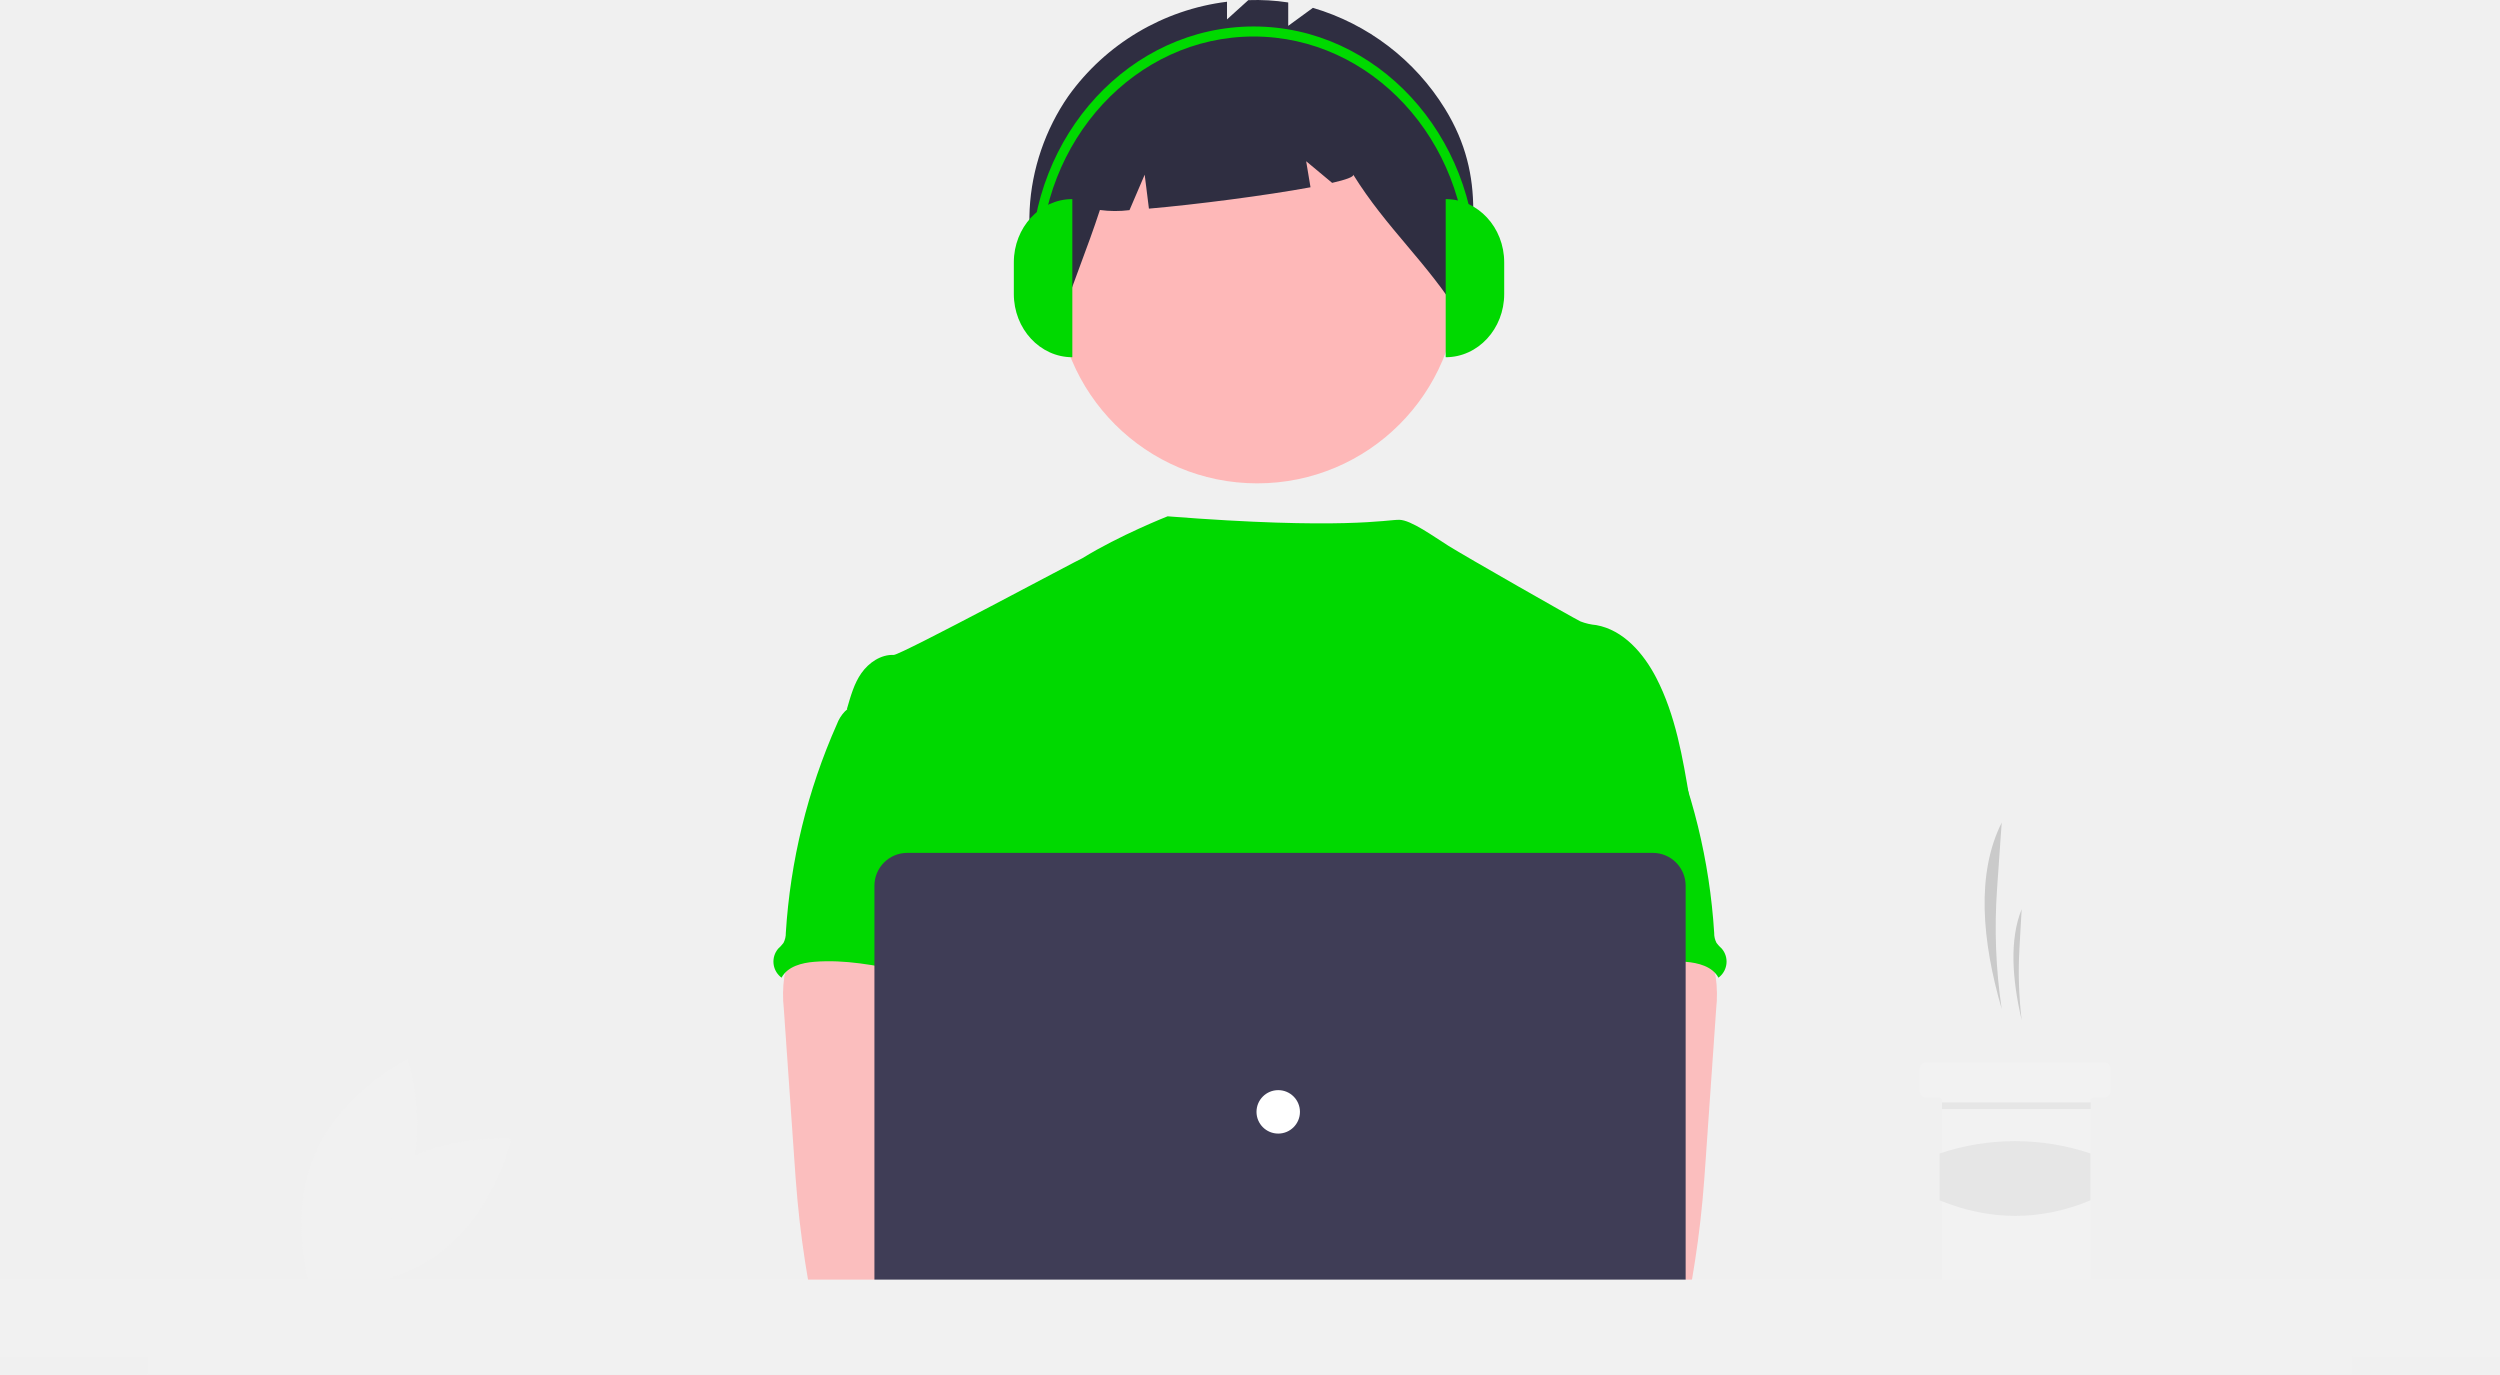
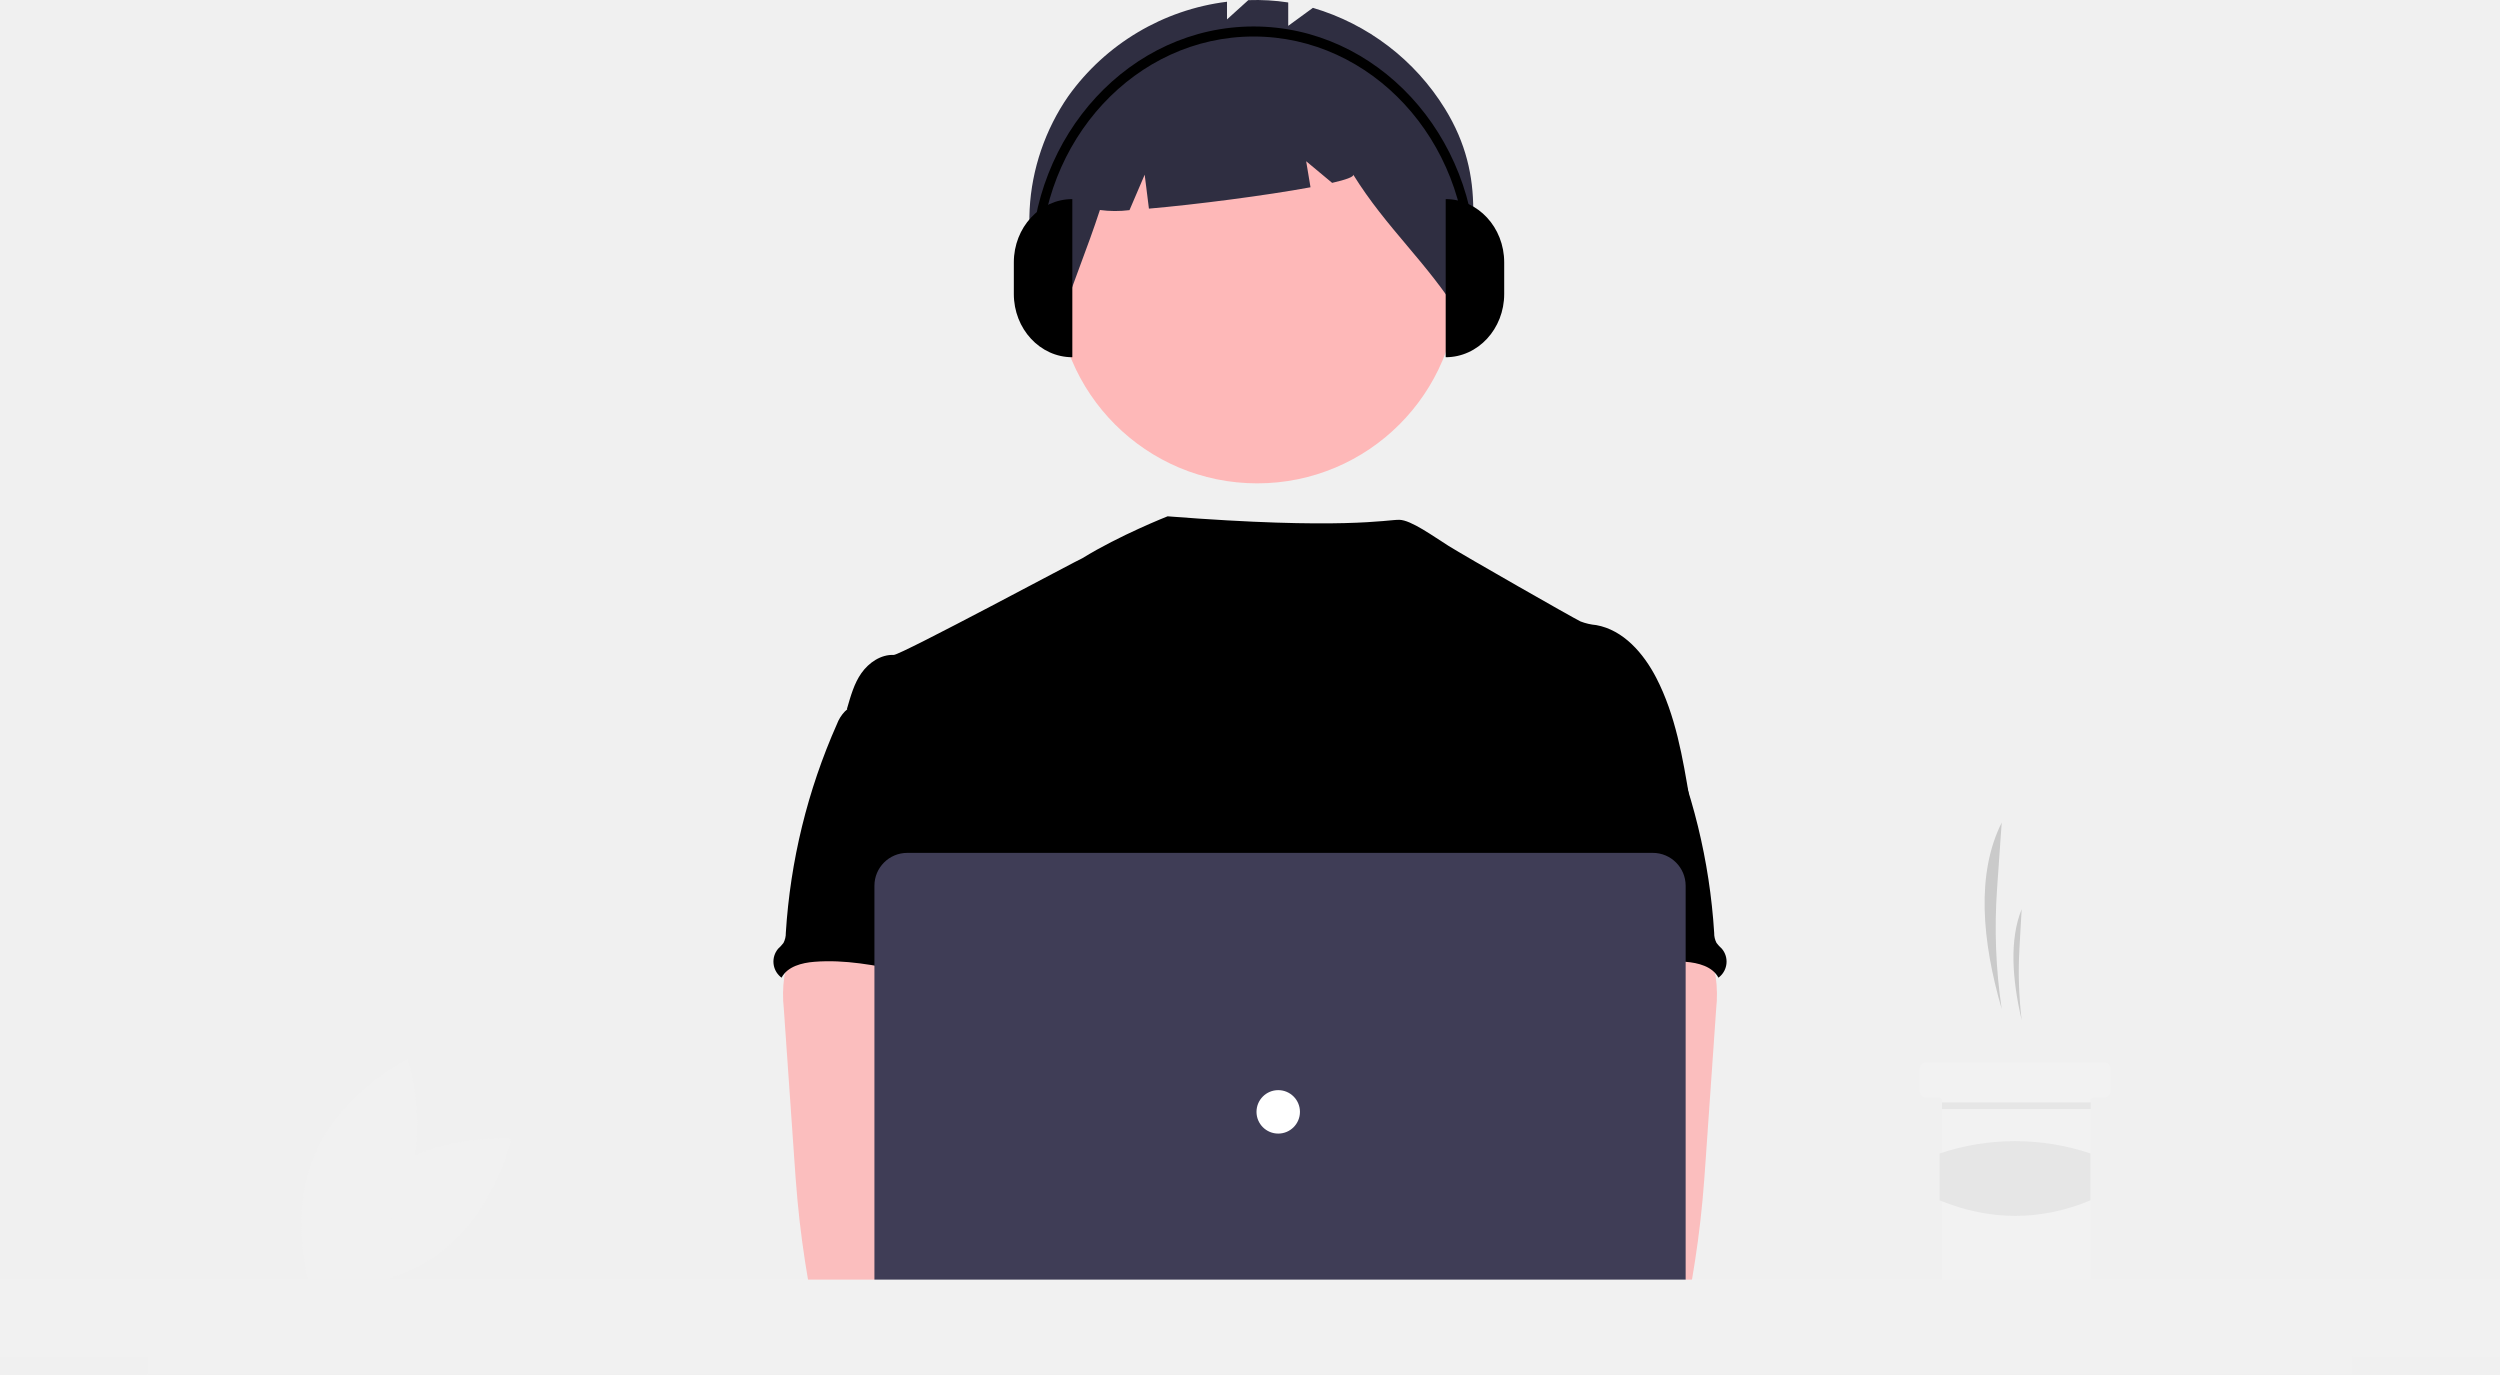
<svg xmlns="http://www.w3.org/2000/svg" data-name="Layer 1" width="878.63" height="483" viewBox="0 0 878.63 483">
  <path d="M294.716,621.203c-19.511,14.544-25.04,40.135-25.04,40.135s26.104,2.009,45.615-12.535,25.04-40.135,25.04-40.135S314.227,606.659,294.716,621.203Z" transform="translate(-160.6848 -208.5)" fill="#f1f1f1" />
  <path d="M302.844,628.032c-9.377,22.456-32.862,34.028-32.862,34.028s-8.281-24.837,1.096-47.293,32.862-34.028,32.862-34.028S312.221,605.576,302.844,628.032Z" transform="translate(-160.6848 -208.5)" fill="#f1f1f1" />
  <path d="M864.187,563.114h0a194.657,194.657,0,0,1-1.633-42.195l1.633-23.307h0c-9,17.908-6.966,41.479,0,65.502Z" transform="translate(-160.6848 -208.5)" fill="#cacaca" />
  <path d="M871.205,567.013h0a143.091,143.091,0,0,1-.786-25.116l.786-13.873h0C866.875,538.683,867.854,552.713,871.205,567.013Z" transform="translate(-160.6848 -208.5)" fill="#cacaca" />
  <path d="M902.401,584.17v7.798a2.352,2.352,0,0,1-2.339,2.339h-3.899a.777.777,0,0,0-.78.78v63.943a2.351,2.351,0,0,1-2.339,2.339H845.476a2.341,2.341,0,0,1-2.339-2.339V595.087a.782.782,0,0,0-.78-.78H837.678a2.341,2.341,0,0,1-2.339-2.339v-7.798a2.336,2.336,0,0,1,2.339-2.339h62.383A2.346,2.346,0,0,1,902.401,584.17Z" transform="translate(-160.6848 -208.5)" fill="#f2f2f2" />
  <rect x="682.522" y="387.445" width="52.246" height="2.339" fill="#e6e6e6" />
  <path d="M895.383,630.369c-17.483,7.235-35.156,7.315-53.026,0v-16.481a83.274,83.274,0,0,1,53.026,0Z" transform="translate(-160.6848 -208.5)" fill="#e6e6e6" />
  <circle id="fff0188c-9915-4c0d-8339-9317a77083e8" data-name="Ellipse 276" cx="441.853" cy="99.211" r="70.666" fill="#feb8b8" />
  <path id="ac220ed6-7c3f-4d1e-8d82-3295770c496a-4864" data-name="Path 1461" d="M668.54,246.746a81.614,81.614,0,0,0-46.43-35.492l-8.675,6.331v-8.22a75.123,75.123,0,0,0-14.032-.817l-7.485,6.772V209.11a80.834,80.834,0,0,0-55.763,33.169c-16.254,23.432-18.998,56.032-3.011,79.652,4.388-13.487,9.715-26.142,14.104-39.628a39.916,39.916,0,0,0,10.399.05l5.339-12.459,1.492,11.931c16.55-1.441,41.096-4.607,56.785-7.508l-1.526-9.154,9.128,7.606c4.806-1.106,7.66-2.11,7.425-2.877,11.668,18.811,25.948,30.826,37.616,49.637C678.337,293.006,683.437,270.951,668.54,246.746Z" transform="translate(-160.6848 -208.5)" fill="#2f2e41" />
-   <path d="M754.52,489.43c-2.43-14.619-4.936-29.519-11.731-42.689-4.466-8.626-11.554-16.847-21.11-18.552a20.422,20.422,0,0,1-5.497-1.272c-2.8-1.349-40.425-22.827-46.405-26.568-5.135-3.212-13.24-9.158-17.327-9.158-4.112-.09-19.878,3.579-81.414-1.231,0,0-16.905,6.663-29.985,14.743-.198-.131-63.869,34.06-66.261,33.97-4.53-.191-8.741,2.71-11.338,6.362-2.596,3.652-3.814,8.174-5.089,12.546,13.907,30.97,26.631,61.98,40.539,92.95a7.931,7.931,0,0,1,1.006,3.815,9.31,9.31,0,0,1-1.73,3.815c-6.82,10.956-6.603,24.736-5.858,37.613.746,12.877,1.668,26.478-4.087,38.02-1.565,3.169-3.601,6.069-5.089,9.238-3.486,7.177-4.746,30.131-2.71,37.842l255.121,7.309C730.067,673.102,754.52,489.43,754.52,489.43Z" transform="translate(-160.6848 -208.5)" fill="#00d900" />
+   <path d="M754.52,489.43c-2.43-14.619-4.936-29.519-11.731-42.689-4.466-8.626-11.554-16.847-21.11-18.552a20.422,20.422,0,0,1-5.497-1.272c-2.8-1.349-40.425-22.827-46.405-26.568-5.135-3.212-13.24-9.158-17.327-9.158-4.112-.09-19.878,3.579-81.414-1.231,0,0-16.905,6.663-29.985,14.743-.198-.131-63.869,34.06-66.261,33.97-4.53-.191-8.741,2.71-11.338,6.362-2.596,3.652-3.814,8.174-5.089,12.546,13.907,30.97,26.631,61.98,40.539,92.95a7.931,7.931,0,0,1,1.006,3.815,9.31,9.31,0,0,1-1.73,3.815c-6.82,10.956-6.603,24.736-5.858,37.613.746,12.877,1.668,26.478-4.087,38.02-1.565,3.169-3.601,6.069-5.089,9.238-3.486,7.177-4.746,30.131-2.71,37.842l255.121,7.309C730.067,673.102,754.52,489.43,754.52,489.43Z" transform="translate(-160.6848 -208.5)" fill="#000000" />
  <path id="bb46eb08-8e3e-4ac5-913b-26d221d967b9-4865" data-name="Path 1421" d="M436.31,551.903a45.043,45.043,0,0,0-.153,11.109l3.657,52.513c.343,4.949.681,9.887,1.146,14.824.877,9.581,2.188,19.086,3.815,28.578a5.09,5.09,0,0,0,5.216,4.949c16.096,3.406,32.726,3.27,49.153,2.342,25.067-1.399,89.198-4.046,93.116-9.136s1.635-13.322-3.474-17.438-89.739-14.149-89.739-14.149c.827-6.553,3.321-12.724,5.688-18.946,4.25-11.035,8.22-22.432,8.297-34.253s-4.377-24.25-14.061-31.022c-7.966-5.56-18.221-6.591-27.928-6.362-7.062.203-19.265-1.489-25.716,1.272C440.223,538.431,437.264,546.905,436.31,551.903Z" transform="translate(-160.6848 -208.5)" fill="#fbbebe" />
-   <path id="efe93a1e-ccdd-49fd-af5f-e26394aa0937-4866" data-name="Path 1430" d="M457.627,458.523a13.17,13.17,0,0,0-2.824,4.518A213.588,213.588,0,0,0,436.862,536.356a7.329,7.329,0,0,1-.827,3.55,15.535,15.535,0,0,1-1.87,2.023,7.024,7.024,0,0,0,.84,9.898q.173.146.356.281c2.099-3.951,7.125-5.242,11.592-5.586,21.389-1.692,42.282,8.259,63.734,7.508-1.514-5.23-3.691-10.256-4.925-15.548-5.459-23.502,8.156-49.089-.191-71.726-1.667-4.53-4.453-8.983-8.843-10.968a23.555,23.555,0,0,0-5.662-1.499c-5.421-.98-16.212-5.166-21.453-3.486-1.935.624-2.697,2.443-4.301,3.542C462.877,455.902,459.646,456.474,457.627,458.523Z" transform="translate(-160.6848 -208.5)" fill="#00d900" />
+   <path id="efe93a1e-ccdd-49fd-af5f-e26394aa0937-4866" data-name="Path 1430" d="M457.627,458.523a13.17,13.17,0,0,0-2.824,4.518A213.588,213.588,0,0,0,436.862,536.356a7.329,7.329,0,0,1-.827,3.55,15.535,15.535,0,0,1-1.87,2.023,7.024,7.024,0,0,0,.84,9.898q.173.146.356.281c2.099-3.951,7.125-5.242,11.592-5.586,21.389-1.692,42.282,8.259,63.734,7.508-1.514-5.23-3.691-10.256-4.925-15.548-5.459-23.502,8.156-49.089-.191-71.726-1.667-4.53-4.453-8.983-8.843-10.968a23.555,23.555,0,0,0-5.662-1.499c-5.421-.98-16.212-5.166-21.453-3.486-1.935.624-2.697,2.443-4.301,3.542C462.877,455.902,459.646,456.474,457.627,458.523Z" transform="translate(-160.6848 -208.5)" fill="#000000" />
  <path id="a38c3c09-000b-42b7-8619-0229d8aff5e9-4867" data-name="Path 1421" d="M754.672,536.183c-6.451-2.762-18.653-1.069-25.716-1.272-9.707-.229-19.962.802-27.928,6.362-9.684,6.772-14.137,19.201-14.061,31.022s4.046,23.218,8.297,34.253c2.366,6.222,4.861,12.393,5.688,18.946,0,0-84.63,10.034-89.739,14.149s-7.392,12.348-3.474,17.438,126.173,10.2,142.269,6.794a5.09,5.09,0,0,0,5.216-4.949c1.627-9.491,2.937-18.996,3.815-28.578.465-4.937.802-9.874,1.146-14.824l3.657-52.513a45.043,45.043,0,0,0-.153-11.109C762.736,546.905,759.777,538.431,754.672,536.183Z" transform="translate(-160.6848 -208.5)" fill="#fbbebe" />
-   <path id="bd3879bf-5d05-49be-b690-c4d97e29a2ab-4868" data-name="Path 1430" d="M734.687,454.346c-1.603-1.099-2.366-2.918-4.301-3.542-5.241-1.68-16.032,2.507-21.453,3.486a23.555,23.555,0,0,0-5.662,1.499c-4.389,1.985-7.175,6.438-8.843,10.968-8.347,22.637,5.268,48.224-.191,71.726-1.234,5.293-3.411,10.318-4.925,15.548,21.453.751,42.346-9.2,63.734-7.508,4.467.343,9.493,1.635,11.592,5.586q.183-.135.356-.281a7.024,7.024,0,0,0,.84-9.898,15.535,15.535,0,0,1-1.87-2.023,7.329,7.329,0,0,1-.827-3.55,213.588,213.588,0,0,0-17.941-73.316,13.17,13.17,0,0,0-2.824-4.518C740.354,456.474,737.123,455.902,734.687,454.346Z" transform="translate(-160.6848 -208.5)" fill="#00d900" />
+   <path id="bd3879bf-5d05-49be-b690-c4d97e29a2ab-4868" data-name="Path 1430" d="M734.687,454.346c-1.603-1.099-2.366-2.918-4.301-3.542-5.241-1.68-16.032,2.507-21.453,3.486a23.555,23.555,0,0,0-5.662,1.499c-4.389,1.985-7.175,6.438-8.843,10.968-8.347,22.637,5.268,48.224-.191,71.726-1.234,5.293-3.411,10.318-4.925,15.548,21.453.751,42.346-9.2,63.734-7.508,4.467.343,9.493,1.635,11.592,5.586q.183-.135.356-.281a7.024,7.024,0,0,0,.84-9.898,15.535,15.535,0,0,1-1.87-2.023,7.329,7.329,0,0,1-.827-3.55,213.588,213.588,0,0,0-17.941-73.316,13.17,13.17,0,0,0-2.824-4.518C740.354,456.474,737.123,455.902,734.687,454.346Z" transform="translate(-160.6848 -208.5)" fill="#000000" />
  <circle cx="420.924" cy="438.81" r="19.073" fill="#fbbebe" />
  <circle cx="463.156" cy="438.81" r="19.073" fill="#fbbebe" />
  <path d="M741.572,690.288H479.542a11.552,11.552,0,0,1-11.539-11.539V519.783a11.552,11.552,0,0,1,11.539-11.539H741.572a11.552,11.552,0,0,1,11.539,11.539V678.75A11.552,11.552,0,0,1,741.572,690.288Z" transform="translate(-160.6848 -208.5)" fill="#3f3d56" />
  <circle id="bf1cdf42-3b4f-4239-91c9-f6802a29e918" data-name="Ellipse 263" cx="449.236" cy="390.766" r="7.635" fill="#fff" />
  <polygon points="878.63 449.724 0 449.724 0 476.724 51.97 476.724 51.97 483 826.68 483 826.68 476.724 878.63 476.724 878.63 449.724" fill="#f1f1f1" />
-   <path d="M537.556,334.049h0c-11.355,0-20.559-9.952-20.559-22.229h0V300.705c0-12.277,9.205-22.229,20.559-22.229h0v55.574Z" transform="translate(-160.6848 -208.5)" fill="#00d900" />
-   <path d="M668.779,278.476h0c11.355,0,20.559,9.952,20.559,22.229v11.115c0,12.277-9.205,22.229-20.559,22.229h0V278.476Z" transform="translate(-160.6848 -208.5)" fill="#00d900" />
-   <path d="M679.553,302.452h-3.262c0-44.73-33.656-81.121-75.026-81.121-41.369,0-75.026,36.391-75.026,81.121h-3.262c0-46.675,35.12-84.648,78.288-84.648C644.433,217.804,679.553,255.777,679.553,302.452Z" transform="translate(-160.6848 -208.5)" fill="#00d900" />
+   <path d="M537.556,334.049h0c-11.355,0-20.559-9.952-20.559-22.229h0V300.705c0-12.277,9.205-22.229,20.559-22.229h0v55.574Z" transform="translate(-160.6848 -208.5)" fill="#000000" />
+   <path d="M668.779,278.476h0c11.355,0,20.559,9.952,20.559,22.229v11.115c0,12.277-9.205,22.229-20.559,22.229h0V278.476Z" transform="translate(-160.6848 -208.5)" fill="#000000" />
+   <path d="M679.553,302.452h-3.262c0-44.73-33.656-81.121-75.026-81.121-41.369,0-75.026,36.391-75.026,81.121h-3.262c0-46.675,35.12-84.648,78.288-84.648C644.433,217.804,679.553,255.777,679.553,302.452Z" transform="translate(-160.6848 -208.5)" fill="#000000" />
</svg>
